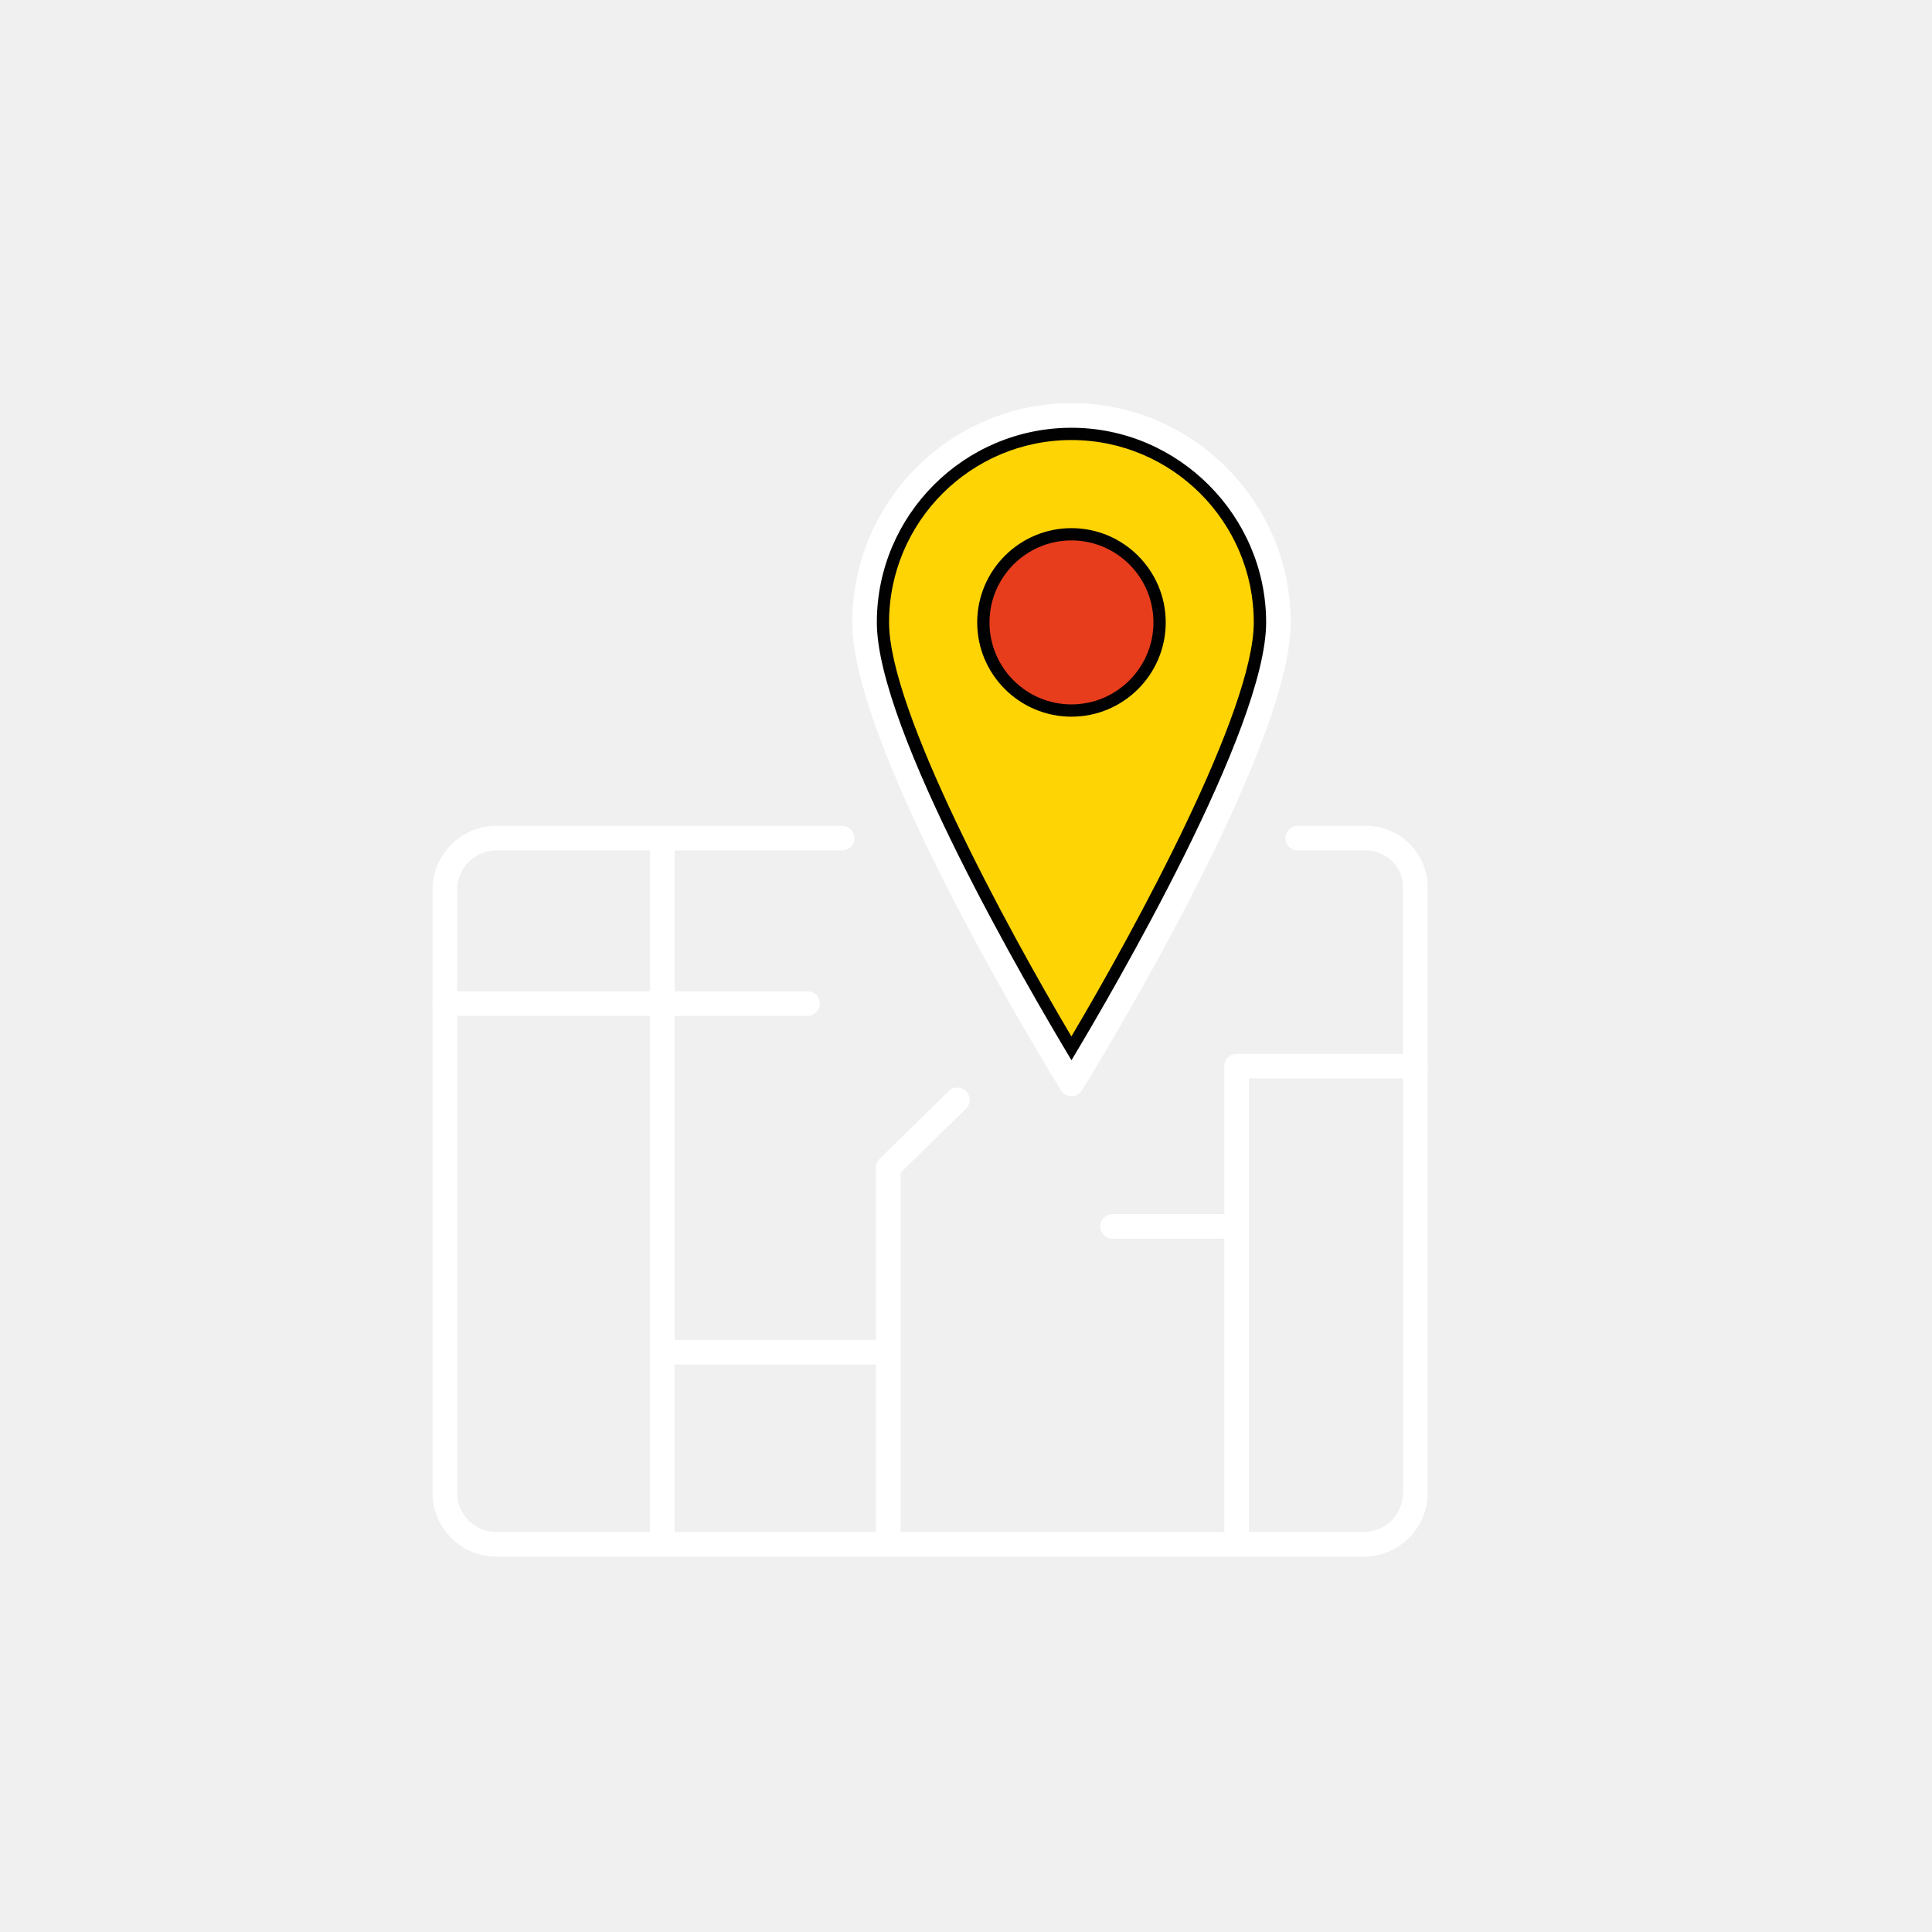
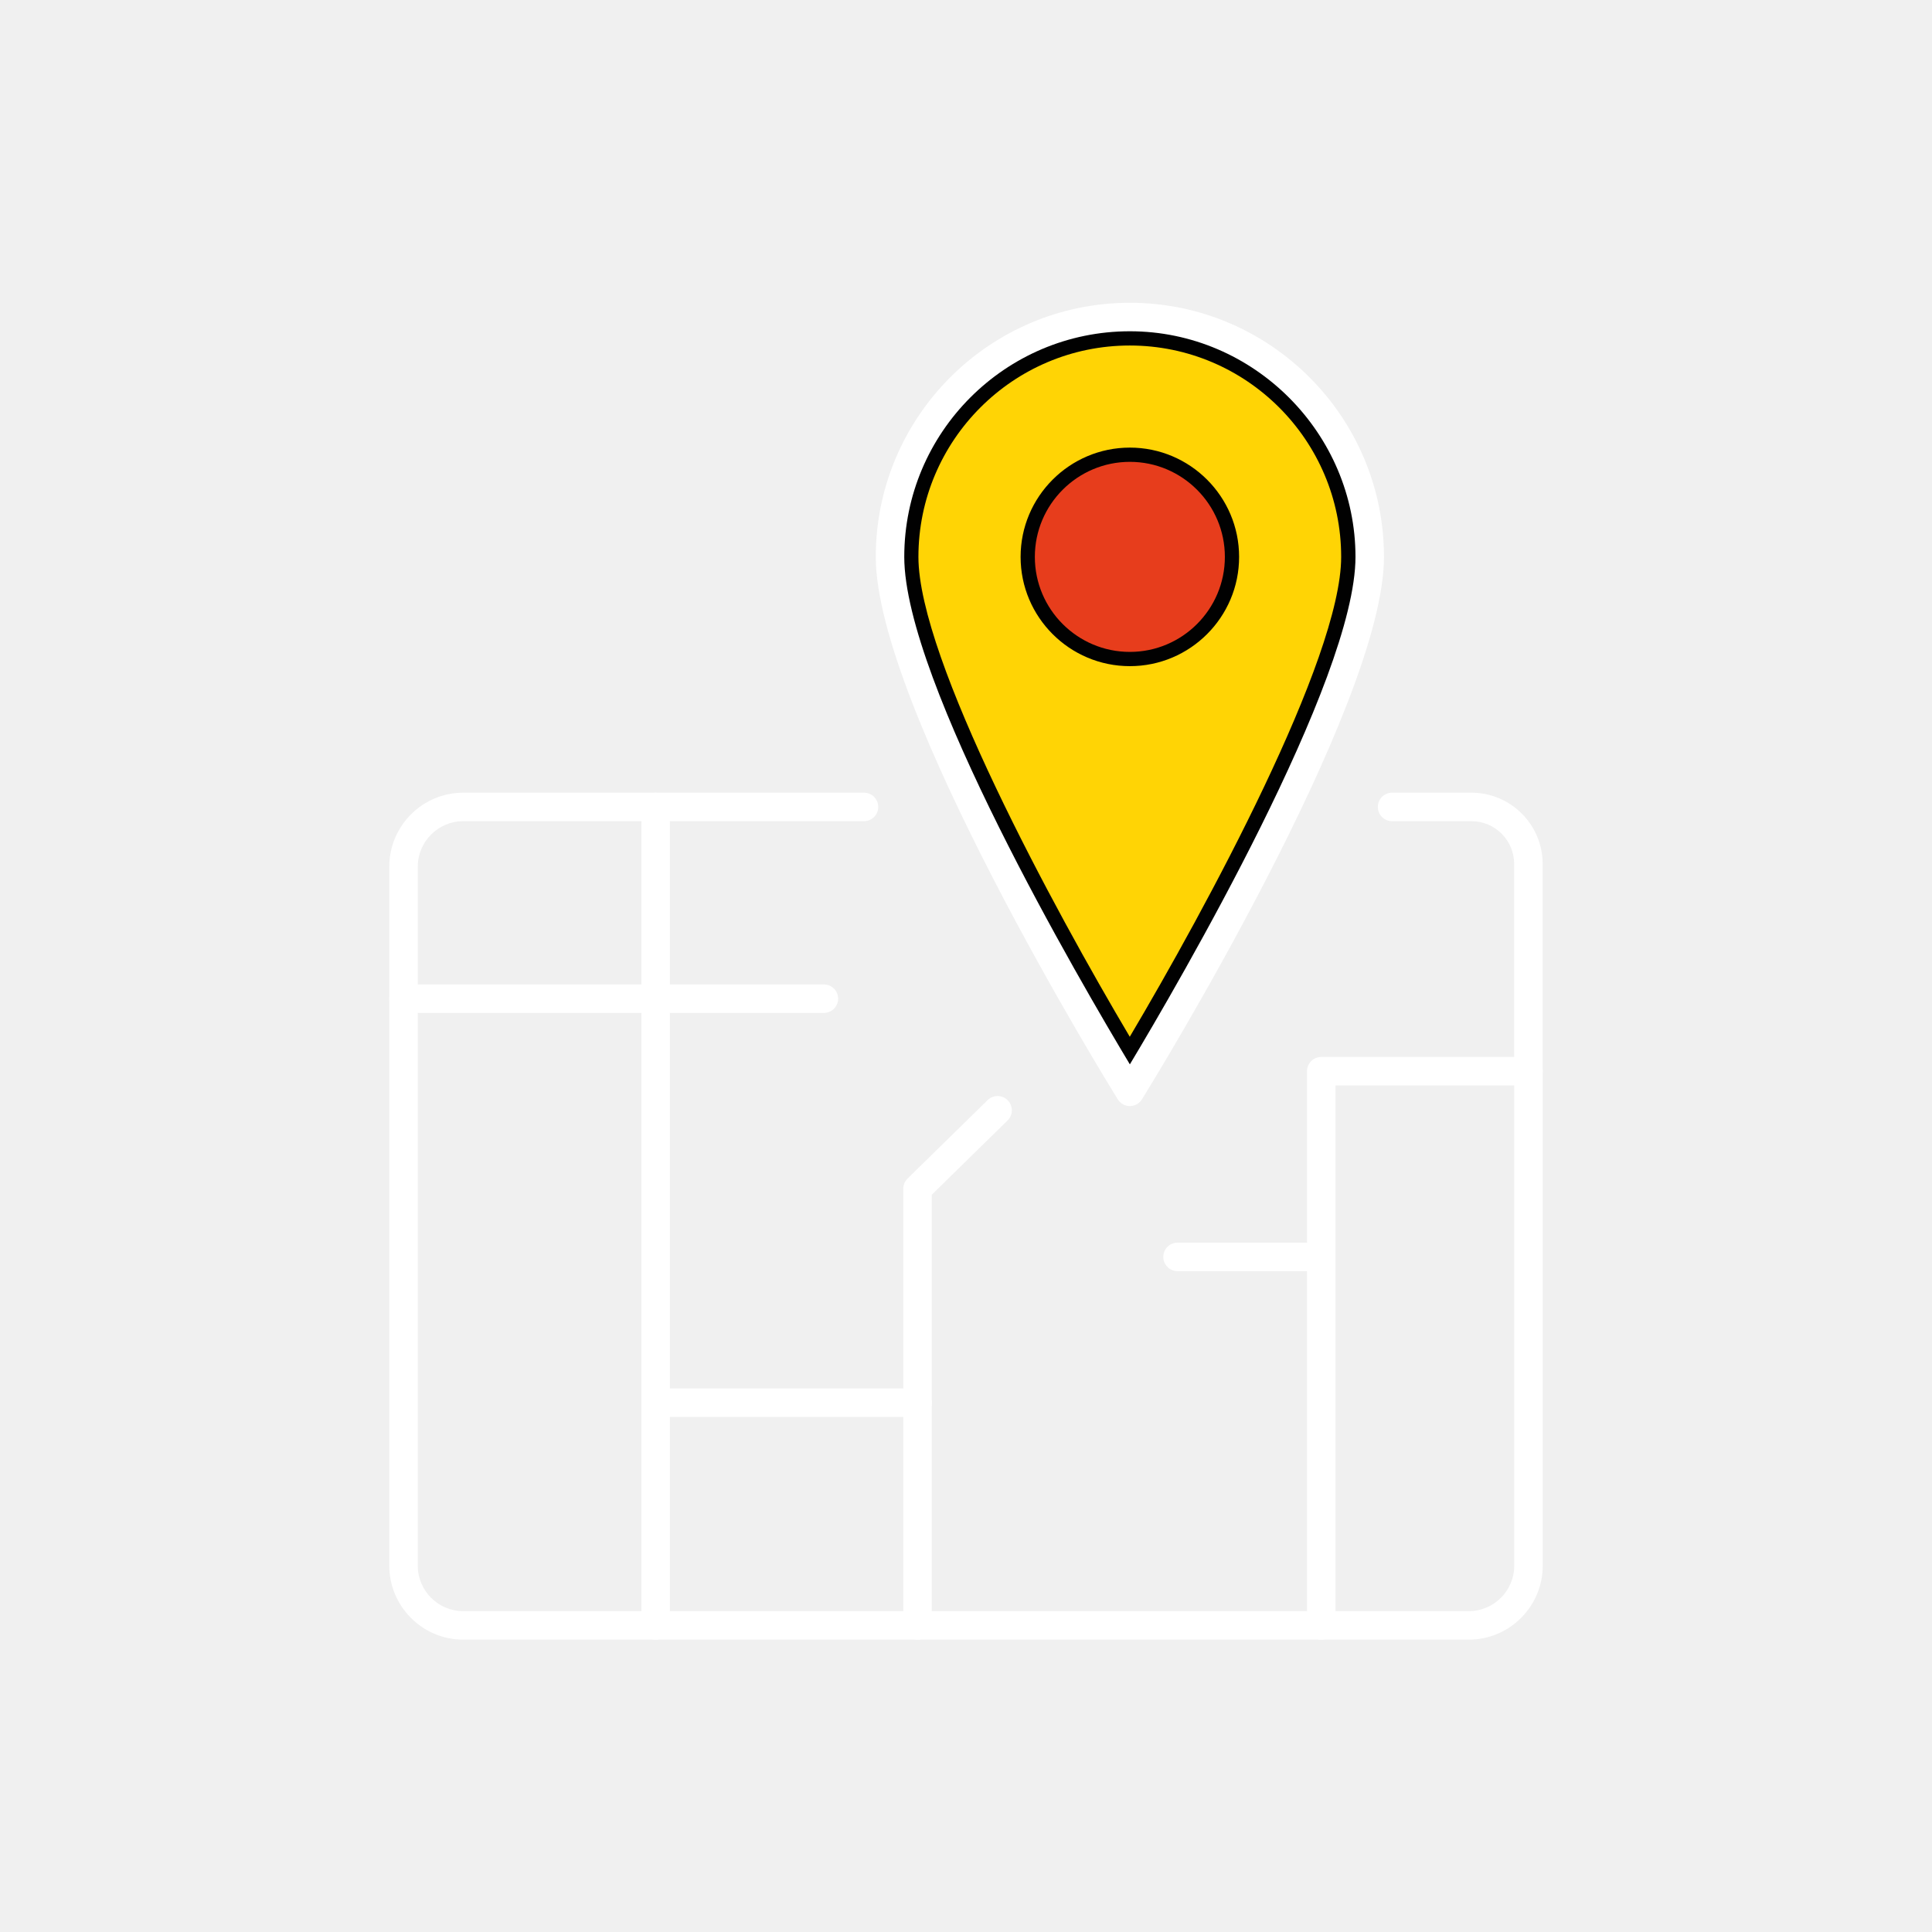
<svg xmlns="http://www.w3.org/2000/svg" width="134" height="134" viewBox="0 0 134 134" fill="none">
-   <path d="M74.312 73.537C71.412 68.704 60.812 50.533 60.812 43.171C60.812 35.808 66.869 29.669 74.312 29.669C81.755 29.669 87.814 35.725 87.814 43.171C87.814 50.616 77.212 68.704 74.312 73.537Z" fill="#FFD405" />
-   <path d="M74.311 30.521C81.285 30.521 86.96 36.196 86.96 43.171C86.96 49.282 78.839 64.246 74.311 71.885C69.783 64.248 61.664 49.284 61.664 43.171C61.664 36.196 67.336 30.521 74.311 30.521ZM74.311 28.817C66.384 28.817 59.959 35.244 59.959 43.171C59.959 51.999 74.311 75.18 74.311 75.18C74.311 75.18 88.665 51.999 88.665 43.171C88.665 35.244 82.238 28.817 74.311 28.817Z" fill="#010101" />
-   <path d="M94.593 107.962H85.768C85.297 107.962 84.916 107.58 84.916 107.11V73.946C84.916 73.475 85.297 73.093 85.768 73.093H98.168C98.639 73.093 99.021 73.475 99.021 73.946V103.534C99.021 105.976 97.035 107.962 94.593 107.962ZM86.621 106.257H94.593C96.095 106.257 97.316 105.036 97.316 103.534V74.798H86.621V106.257Z" fill="white" />
-   <path d="M45.942 107.962H34.428C31.986 107.962 30 105.976 30 103.534V61.708C30 59.266 31.986 57.28 34.428 57.28H45.94C46.41 57.28 46.792 57.661 46.792 58.132V107.112C46.792 107.583 46.41 107.964 45.94 107.964L45.942 107.962ZM34.428 58.984C32.926 58.984 31.705 60.208 31.705 61.708V103.534C31.705 105.036 32.926 106.257 34.428 106.257H45.087V58.984H34.428Z" fill="white" />
-   <path d="M85.767 107.962H45.942C45.471 107.962 45.09 107.58 45.09 107.109C45.09 106.639 45.471 106.257 45.942 106.257H85.767C86.238 106.257 86.62 106.639 86.62 107.109C86.62 107.58 86.238 107.962 85.767 107.962Z" fill="white" />
-   <path d="M58.406 58.984H45.942C45.471 58.984 45.09 58.603 45.09 58.132C45.09 57.661 45.471 57.28 45.942 57.28H58.406C58.877 57.28 59.258 57.661 59.258 58.132C59.258 58.603 58.877 58.984 58.406 58.984Z" fill="white" />
-   <path d="M98.166 74.798C97.695 74.798 97.314 74.417 97.314 73.946V61.542C97.314 60.131 96.167 58.984 94.756 58.984H90.009C89.538 58.984 89.156 58.603 89.156 58.132C89.156 57.661 89.538 57.28 90.009 57.28H94.756C97.107 57.28 99.018 59.191 99.018 61.542V73.946C99.018 74.417 98.637 74.798 98.166 74.798Z" fill="white" />
-   <path d="M56.006 70.459H30.852C30.381 70.459 30 70.078 30 69.607C30 69.136 30.381 68.755 30.852 68.755H56.006C56.477 68.755 56.858 69.136 56.858 69.607C56.858 70.078 56.477 70.459 56.006 70.459Z" fill="white" />
-   <path d="M85.765 85.911H77.169C76.698 85.911 76.316 85.529 76.316 85.058C76.316 84.588 76.698 84.206 77.169 84.206H85.765C86.236 84.206 86.617 84.588 86.617 85.058C86.617 85.529 86.236 85.911 85.765 85.911Z" fill="white" />
-   <path d="M61.612 107.962C61.141 107.962 60.76 107.581 60.76 107.11V80.978C60.76 80.748 60.851 80.53 61.016 80.368L65.804 75.676C66.14 75.346 66.68 75.352 67.01 75.689C67.34 76.026 67.334 76.565 66.997 76.895L62.465 81.336V107.11C62.465 107.581 62.083 107.962 61.612 107.962Z" fill="white" />
-   <path d="M61.611 94.637H45.942C45.471 94.637 45.09 94.256 45.09 93.785C45.09 93.314 45.471 92.932 45.942 92.932H61.611C62.082 92.932 62.463 93.314 62.463 93.785C62.463 94.256 62.082 94.637 61.611 94.637Z" fill="white" />
-   <path d="M80.428 43.17C80.428 46.546 77.692 49.282 74.317 49.282C70.941 49.282 68.205 46.546 68.205 43.17C68.205 39.795 70.941 37.057 74.317 37.057C77.692 37.057 80.428 39.795 80.428 43.17Z" fill="#E73D1C" />
-   <path d="M74.316 76.032C74.019 76.032 73.747 75.878 73.591 75.629C73.001 74.674 59.111 52.14 59.111 43.17C59.111 34.785 65.933 27.964 74.316 27.964C82.699 27.964 89.522 34.785 89.522 43.17C89.522 52.138 75.633 74.672 75.04 75.629C74.885 75.881 74.61 76.032 74.316 76.032ZM74.316 29.669C66.872 29.669 60.816 35.725 60.816 43.17C60.816 50.616 71.415 68.704 74.316 73.537C77.216 68.704 87.817 50.533 87.817 43.17C87.817 35.808 81.761 29.669 74.316 29.669Z" fill="white" />
-   <path d="M74.315 49.708C70.71 49.708 67.777 46.776 67.777 43.17C67.777 39.565 70.71 36.631 74.315 36.631C77.921 36.631 80.853 39.565 80.853 43.17C80.853 46.776 77.921 49.708 74.315 49.708ZM74.315 37.483C71.18 37.483 68.63 40.034 68.63 43.17C68.63 46.307 71.18 48.856 74.315 48.856C77.45 48.856 80.001 46.305 80.001 43.17C80.001 40.036 77.45 37.483 74.315 37.483Z" fill="#010101" />
+   <path d="M78.36 73.822C74.998 68.22 62.713 47.159 62.713 38.626C62.713 30.092 69.732 22.976 78.36 22.976C86.987 22.976 94.009 29.996 94.009 38.626C94.009 47.255 81.721 68.22 78.36 73.822Z" fill="#FFD405" />
+   <path d="M78.359 23.964C86.444 23.964 93.021 30.542 93.021 38.626C93.021 45.709 83.608 63.053 78.359 71.908C73.111 63.056 63.7 45.712 63.7 38.626C63.7 30.542 70.275 23.964 78.359 23.964ZM78.359 21.988C69.171 21.988 61.725 29.438 61.725 38.626C61.725 48.858 78.359 75.726 78.359 75.726C78.359 75.726 94.997 48.858 94.997 38.626C94.997 29.438 87.548 21.988 78.359 21.988Z" fill="#010101" />
+   <path d="M101.868 113.723H91.64C91.094 113.723 90.652 113.281 90.652 112.735V74.296C90.652 73.75 91.094 73.308 91.64 73.308H106.013C106.559 73.308 107.001 73.75 107.001 74.296V108.591C107.001 111.421 104.699 113.723 101.868 113.723ZM92.628 111.747H101.868C103.61 111.747 105.025 110.332 105.025 108.591V75.284H92.628V111.747Z" fill="white" />
+   <path d="M45.477 113.723H32.133C29.302 113.723 27 111.421 27 108.591V60.111C27 57.281 29.302 54.979 32.133 54.979H45.475C46.021 54.979 46.463 55.421 46.463 55.967V112.738C46.463 113.284 46.021 113.726 45.475 113.726L45.477 113.723ZM32.133 56.955C30.391 56.955 28.976 58.372 28.976 60.111V108.591C28.976 110.332 30.391 111.747 32.133 111.747H44.487V56.955H32.133Z" fill="white" />
+   <path d="M91.638 113.723H45.478C44.932 113.723 44.49 113.281 44.49 112.735C44.49 112.189 44.932 111.747 45.478 111.747H91.638C92.184 111.747 92.626 112.189 92.626 112.735C92.626 113.281 92.184 113.723 91.638 113.723Z" fill="white" />
+   <path d="M59.925 56.955H45.478C44.932 56.955 44.49 56.513 44.49 55.967C44.49 55.421 44.932 54.979 45.478 54.979H59.925C60.471 54.979 60.913 55.421 60.913 55.967C60.913 56.513 60.471 56.955 59.925 56.955Z" fill="white" />
+   <path d="M106.007 75.284C105.461 75.284 105.019 74.842 105.019 74.296V59.919C105.019 58.283 103.69 56.955 102.055 56.955H96.552C96.007 56.955 95.564 56.513 95.564 55.967C95.564 55.421 96.007 54.979 96.552 54.979H102.055C104.78 54.979 106.995 57.194 106.995 59.919V74.296C106.995 74.842 106.553 75.284 106.007 75.284Z" fill="white" />
+   <path d="M57.143 70.255H27.988C27.442 70.255 27 69.813 27 69.267C27 68.721 27.442 68.279 27.988 68.279H57.143C57.689 68.279 58.131 68.721 58.131 69.267C58.131 69.813 57.689 70.255 57.143 70.255Z" fill="white" />
+   <path d="M91.635 88.164H81.672C81.126 88.164 80.684 87.722 80.684 87.176C80.684 86.631 81.126 86.189 81.672 86.189H91.635C92.181 86.189 92.623 86.631 92.623 87.176C92.623 87.722 92.181 88.164 91.635 88.164Z" fill="white" />
+   <path d="M63.64 113.723C63.094 113.723 62.652 113.281 62.652 112.735V82.447C62.652 82.18 62.758 81.928 62.949 81.74L68.499 76.302C68.889 75.919 69.514 75.926 69.897 76.316C70.279 76.707 70.272 77.332 69.882 77.714L64.628 82.862V112.735C64.628 113.281 64.186 113.723 63.64 113.723Z" fill="white" />
+   <path d="M63.639 98.279H45.478C44.932 98.279 44.49 97.837 44.49 97.291C44.49 96.745 44.932 96.303 45.478 96.303H63.639C64.185 96.303 64.627 96.745 64.627 97.291C64.627 97.837 64.185 98.279 63.639 98.279Z" fill="white" />
+   <path d="M85.449 38.625C85.449 42.537 82.277 45.709 78.365 45.709C74.453 45.709 71.281 42.537 71.281 38.625C71.281 34.713 74.453 31.539 78.365 31.539C82.277 31.539 85.449 34.713 85.449 38.625Z" fill="#E73D1C" />
+   <path d="M78.365 76.714C78.022 76.714 77.706 76.536 77.525 76.247C76.841 75.141 60.742 49.021 60.742 38.625C60.742 28.906 68.648 21 78.365 21C88.082 21 95.99 28.906 95.99 38.625C95.99 49.019 79.891 75.138 79.205 76.247C79.025 76.539 78.706 76.714 78.365 76.714ZM78.365 22.976C69.738 22.976 62.718 29.995 62.718 38.625C62.718 47.255 75.004 68.22 78.365 73.822C81.727 68.22 94.014 47.159 94.014 38.625C94.014 30.092 86.995 22.976 78.365 22.976Z" fill="white" />
+   <path d="M78.365 46.203C74.186 46.203 70.787 42.804 70.787 38.625C70.787 34.446 74.186 31.045 78.365 31.045C82.544 31.045 85.942 34.446 85.942 38.625C85.942 42.804 82.544 46.203 78.365 46.203ZM78.365 32.033C74.732 32.033 71.775 34.99 71.775 38.625C71.775 42.261 74.732 45.215 78.365 45.215C81.998 45.215 84.955 42.259 84.955 38.625C84.955 34.992 81.998 32.033 78.365 32.033Z" fill="#010101" />
</svg>
